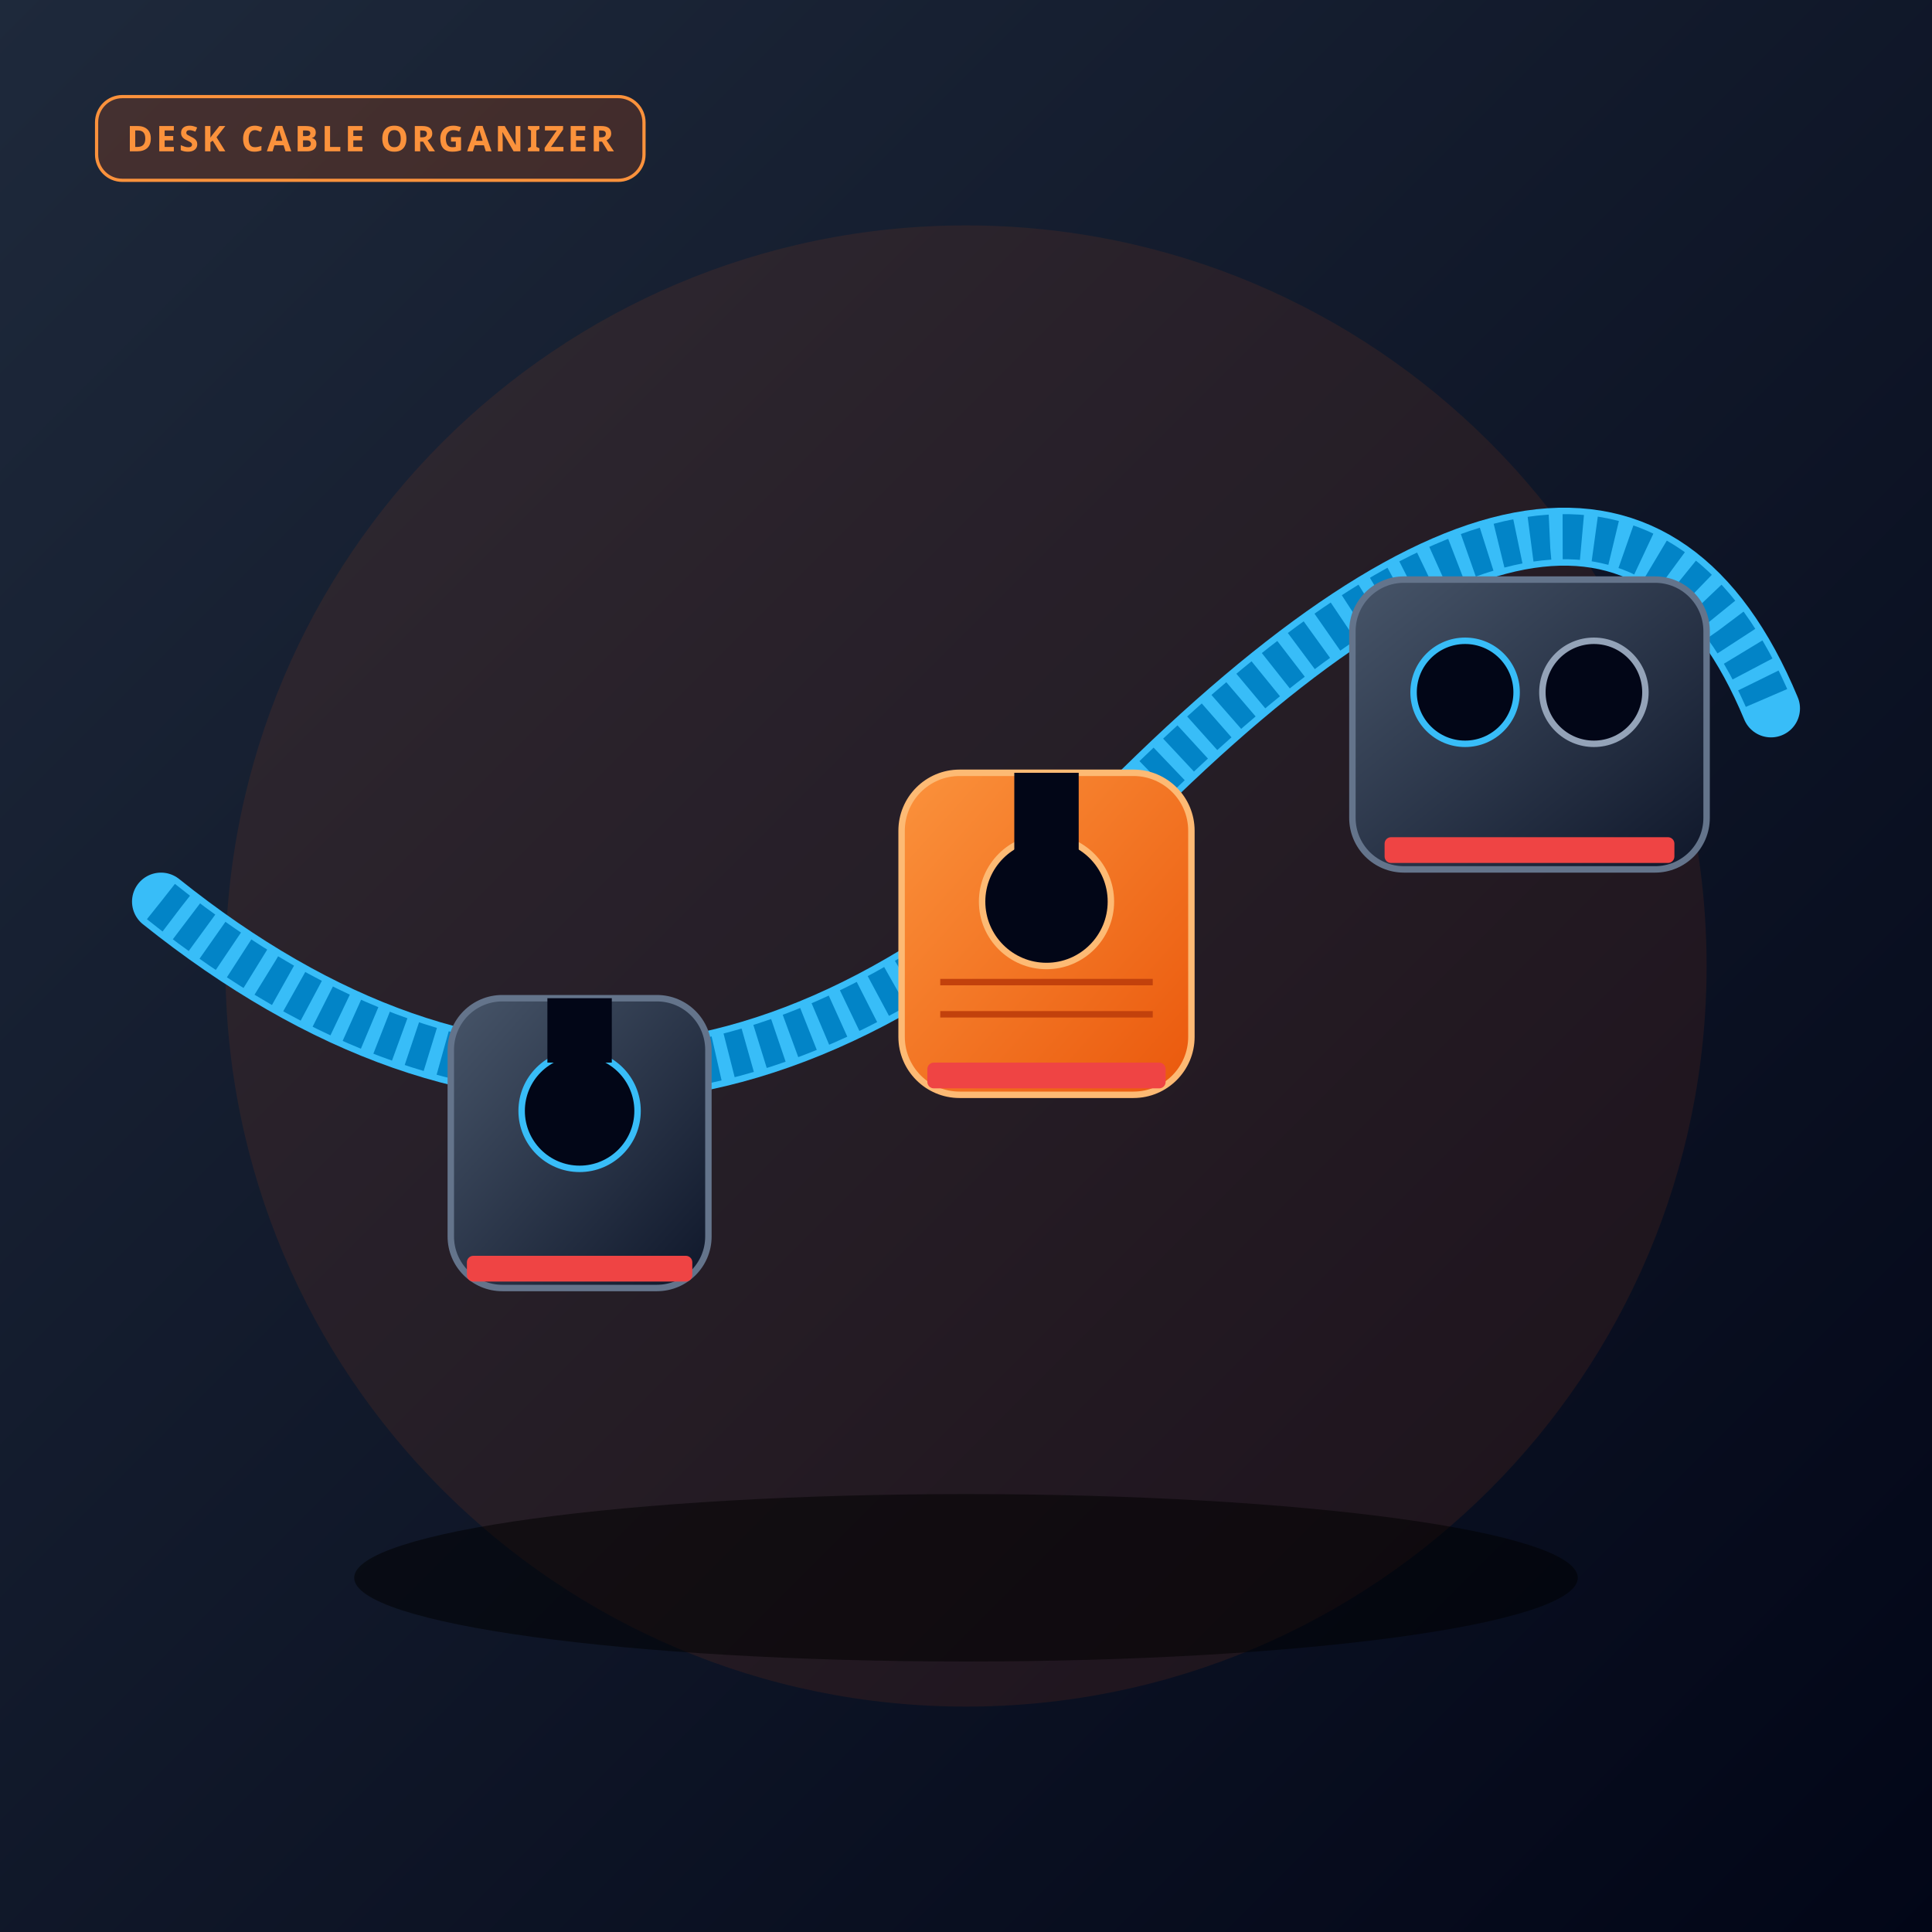
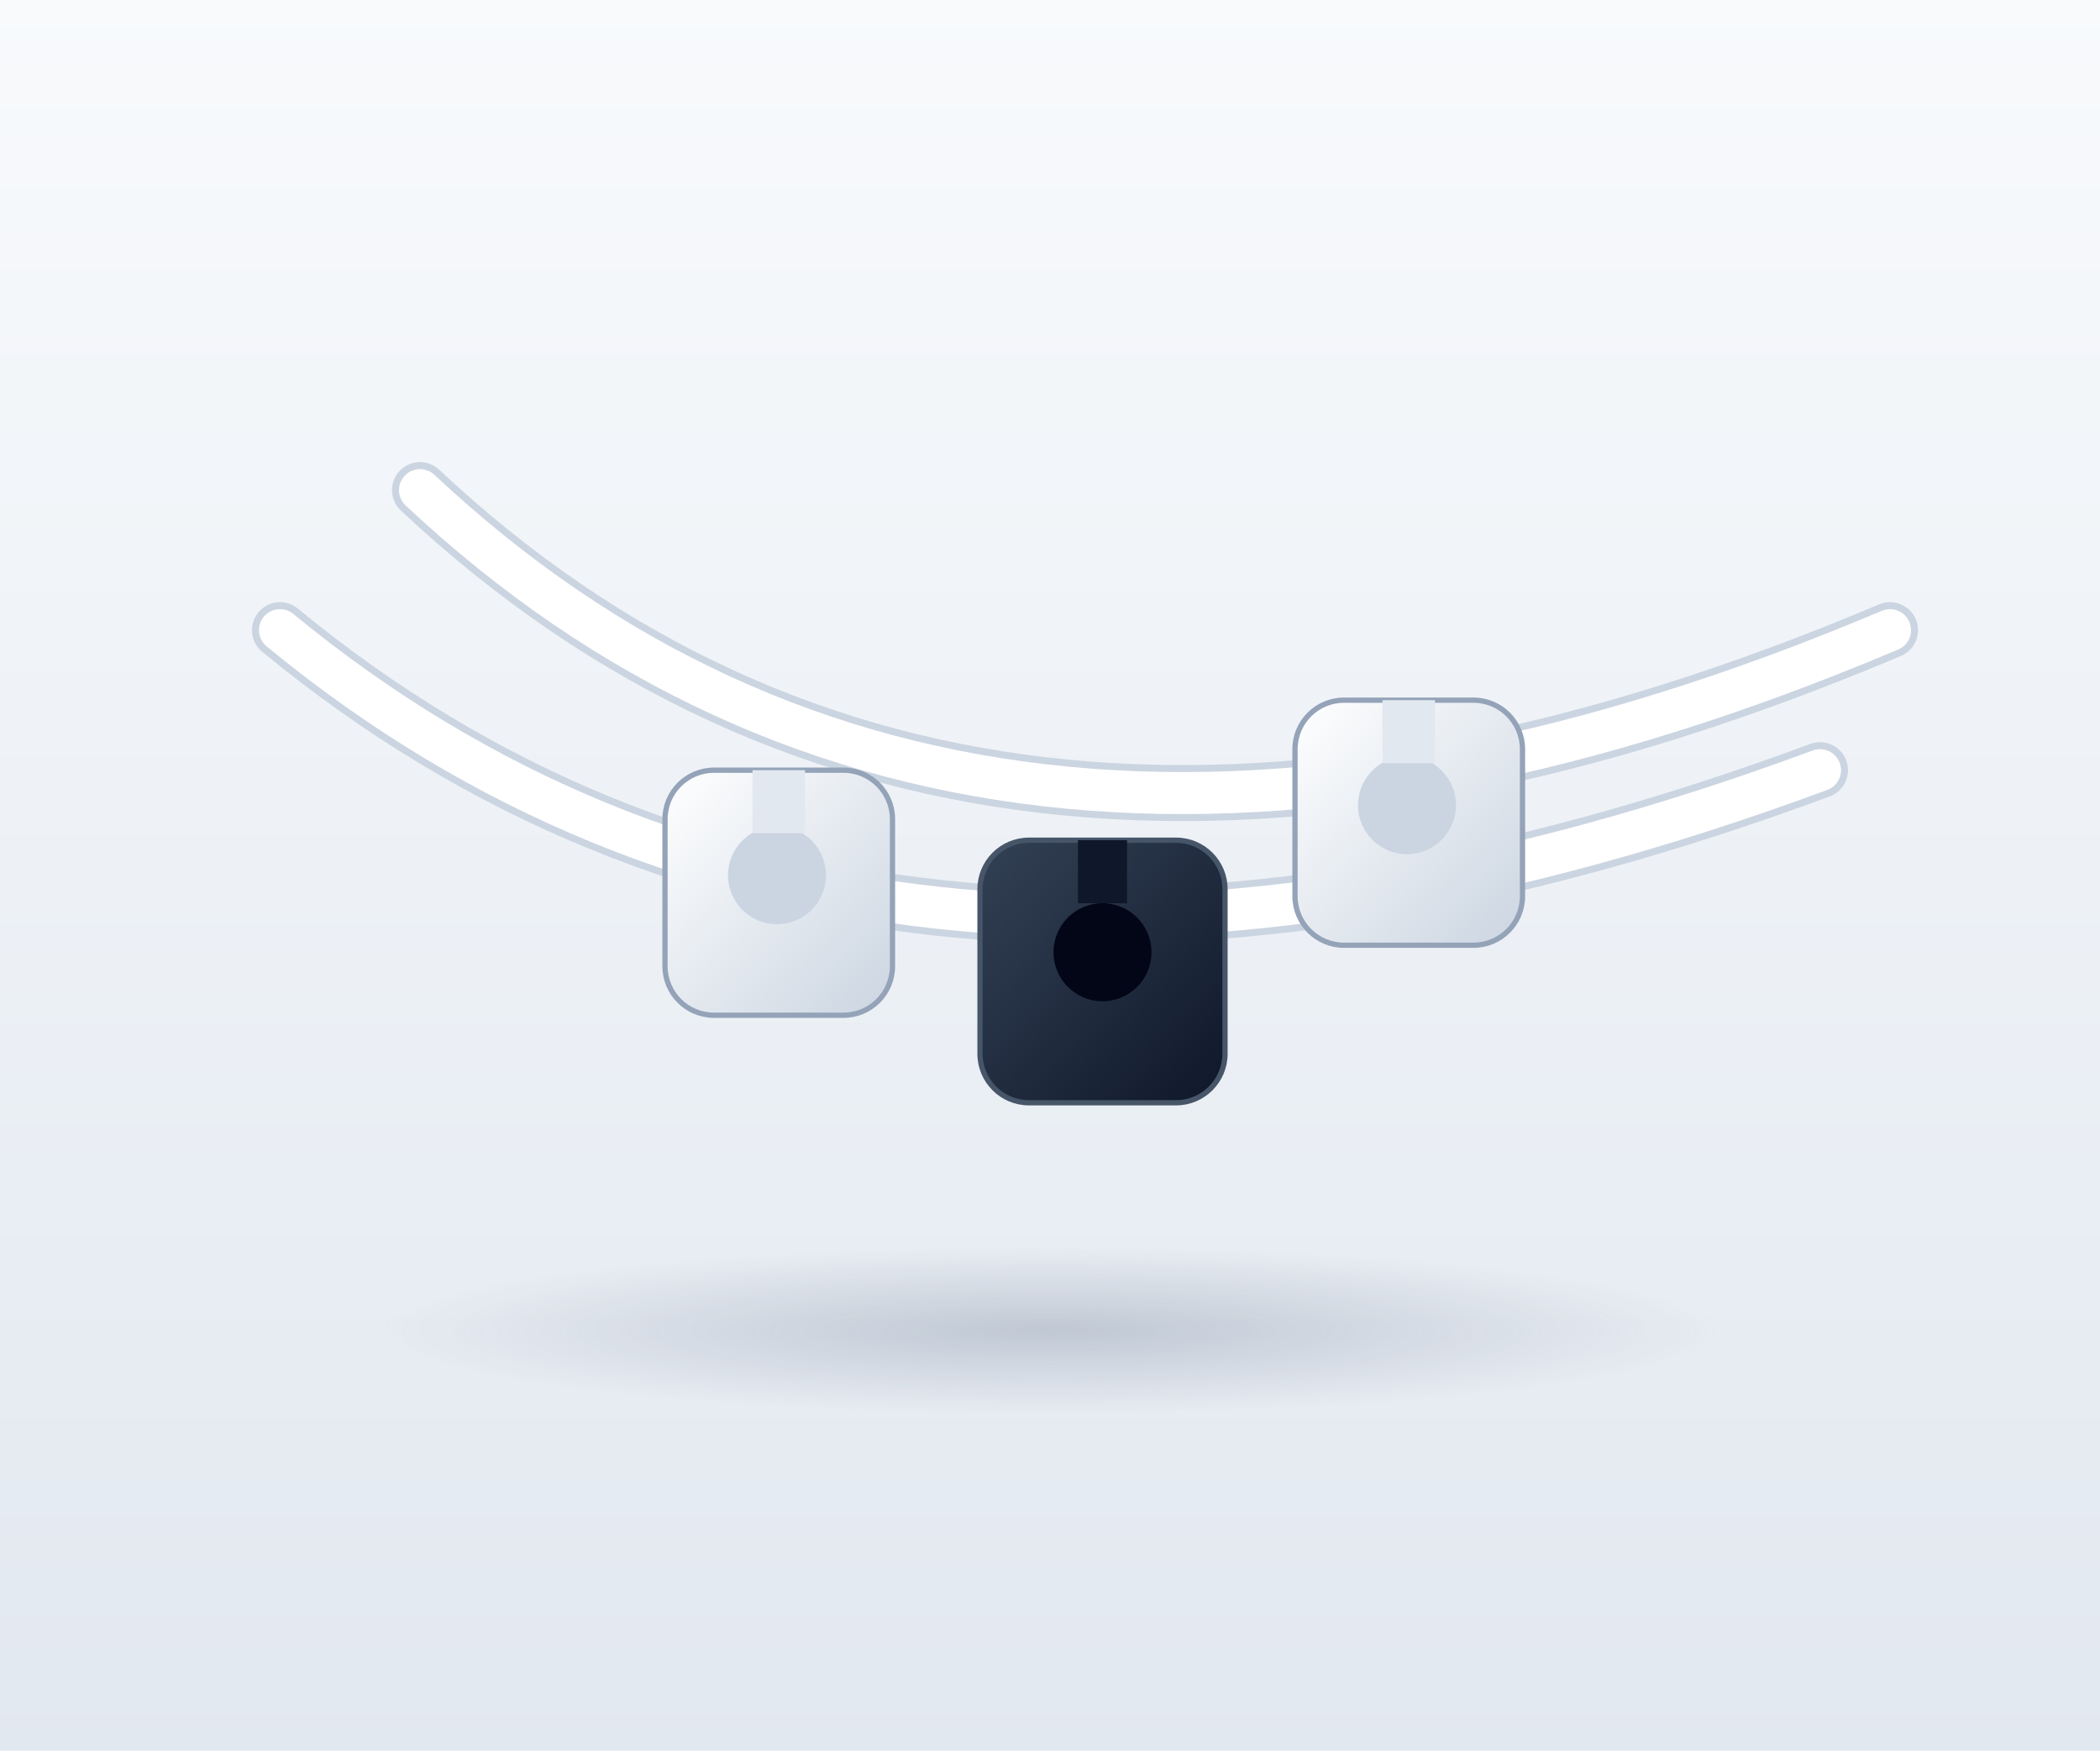
- <svg xmlns="http://www.w3.org/2000/svg" viewBox="0 0 600 600" width="100%" height="100%">
+ <svg xmlns="http://www.w3.org/2000/svg" viewBox="0 0 600 500" width="100%" height="100%">
  <defs>
-     <linearGradient id="bgClip" x1="0%" y1="0%" x2="100%" y2="100%">
-       <stop offset="0%" stop-color="#1E293B" />
-       <stop offset="100%" stop-color="#020617" />
+     <linearGradient id="bgClipsStudio" x1="0%" y1="0%" x2="0%" y2="100%">
+       <stop offset="0%" stop-color="#F8FAFC" />
+       <stop offset="100%" stop-color="#E2E8F0" />
    </linearGradient>
-     <linearGradient id="clipOrange" x1="0%" y1="0%" x2="100%" y2="100%">
-       <stop offset="0%" stop-color="#FB923C" />
-       <stop offset="100%" stop-color="#EA580C" />
-     </linearGradient>
-     <linearGradient id="clipBlack" x1="0%" y1="0%" x2="100%" y2="100%">
-       <stop offset="0%" stop-color="#475569" />
+     <radialGradient id="clipShadow" cx="50%" cy="50%" r="50%">
+       <stop offset="0%" stop-color="#64748B" stop-opacity="0.3" />
+       <stop offset="100%" stop-color="#64748B" stop-opacity="0" />
+     </radialGradient>
+     <linearGradient id="matteBlackClip" x1="0%" y1="0%" x2="100%" y2="100%">
+       <stop offset="0%" stop-color="#334155" />
      <stop offset="100%" stop-color="#0F172A" />
    </linearGradient>
+     <linearGradient id="matteWhiteClip" x1="0%" y1="0%" x2="100%" y2="100%">
+       <stop offset="0%" stop-color="#FFFFFF" />
+       <stop offset="100%" stop-color="#CBD5E1" />
+     </linearGradient>
  </defs>
-   <rect width="600" height="600" fill="url(#bgClip)" />
-   <circle cx="300" cy="300" r="230" fill="#EA580C" fill-opacity="0.1" />
-   <ellipse cx="300" cy="490" rx="190" ry="26" fill="#000" fill-opacity="0.5" />
-   <path d="M50 280 Q 200 400 350 250 T 550 220" fill="none" stroke="#38BDF8" stroke-width="18" stroke-linecap="round" />
-   <path d="M50 280 Q 200 400 350 250 T 550 220" fill="none" stroke="#0284C7" stroke-width="14" stroke-dasharray="6,4" />
-   <g transform="translate(140, 310)">
-     <rect x="0" y="0" width="80" height="90" rx="16" fill="url(#clipBlack)" stroke="#64748B" stroke-width="2" />
-     <circle cx="40" cy="35" r="18" fill="#020617" stroke="#38BDF8" stroke-width="2" />
-     <path d="M30 0 L50 0 L50 20 L30 20 Z" fill="#020617" />
-     <rect x="5" y="80" width="70" height="8" rx="2" fill="#EF4444" />
+   <rect width="600" height="500" fill="url(#bgClipsStudio)" />
+   <ellipse cx="300" cy="380" rx="190" ry="24" fill="url(#clipShadow)" />
+   <path d="M80 180 Q 250 320 520 220" fill="none" stroke="#CBD5E1" stroke-width="16" stroke-linecap="round" />
+   <path d="M80 180 Q 250 320 520 220" fill="none" stroke="#FFFFFF" stroke-width="12" stroke-linecap="round" />
+   <path d="M120 140 Q 280 290 540 180" fill="none" stroke="#CBD5E1" stroke-width="16" stroke-linecap="round" />
+   <path d="M120 140 Q 280 290 540 180" fill="none" stroke="#FFFFFF" stroke-width="12" stroke-linecap="round" />
+   <g transform="translate(190, 220)">
+     <rect x="0" y="0" width="65" height="70" rx="14" fill="url(#matteWhiteClip)" stroke="#94A3B8" stroke-width="1.5" />
+     <circle cx="32" cy="30" r="14" fill="#CBD5E1" />
+     <path d="M25 0 L40 0 L40 18 L25 18 Z" fill="#E2E8F0" />
  </g>
  <g transform="translate(280, 240)">
-     <rect x="0" y="0" width="90" height="100" rx="18" fill="url(#clipOrange)" stroke="#FDBA74" stroke-width="2" />
-     <circle cx="45" cy="40" r="20" fill="#020617" stroke="#FDBA74" stroke-width="2" />
-     <path d="M35 0 L55 0 L55 24 L35 24 Z" fill="#020617" />
-     <rect x="8" y="90" width="74" height="8" rx="2" fill="#EF4444" />
-     <line x1="12" y1="65" x2="78" y2="65" stroke="#C2410C" stroke-width="2" />
-     <line x1="12" y1="75" x2="78" y2="75" stroke="#C2410C" stroke-width="2" />
+     <rect x="0" y="0" width="70" height="75" rx="14" fill="url(#matteBlackClip)" stroke="#475569" stroke-width="1.5" />
+     <circle cx="35" cy="32" r="14" fill="#020617" />
+     <path d="M28 0 L42 0 L42 18 L28 18 Z" fill="#0F172A" />
  </g>
-   <g transform="translate(420, 180)">
-     <rect x="0" y="0" width="110" height="90" rx="16" fill="url(#clipBlack)" stroke="#64748B" stroke-width="2" />
-     <circle cx="35" cy="35" r="16" fill="#020617" stroke="#38BDF8" stroke-width="2" />
-     <circle cx="75" cy="35" r="16" fill="#020617" stroke="#94A3B8" stroke-width="2" />
-     <rect x="10" y="80" width="90" height="8" rx="2" fill="#EF4444" />
+   <g transform="translate(370, 200)">
+     <rect x="0" y="0" width="65" height="70" rx="14" fill="url(#matteWhiteClip)" stroke="#94A3B8" stroke-width="1.5" />
+     <circle cx="32" cy="30" r="14" fill="#CBD5E1" />
+     <path d="M25 0 L40 0 L40 18 L25 18 Z" fill="#E2E8F0" />
  </g>
-   <rect x="30" y="30" rx="8" width="170" height="26" fill="#EA580C" fill-opacity="0.2" stroke="#FB923C" stroke-width="1" />
-   <text x="115" y="47" fill="#FB923C" font-family="system-ui, sans-serif" font-size="11" font-weight="700" text-anchor="middle" letter-spacing="1">DESK CABLE ORGANIZER</text>
</svg>
